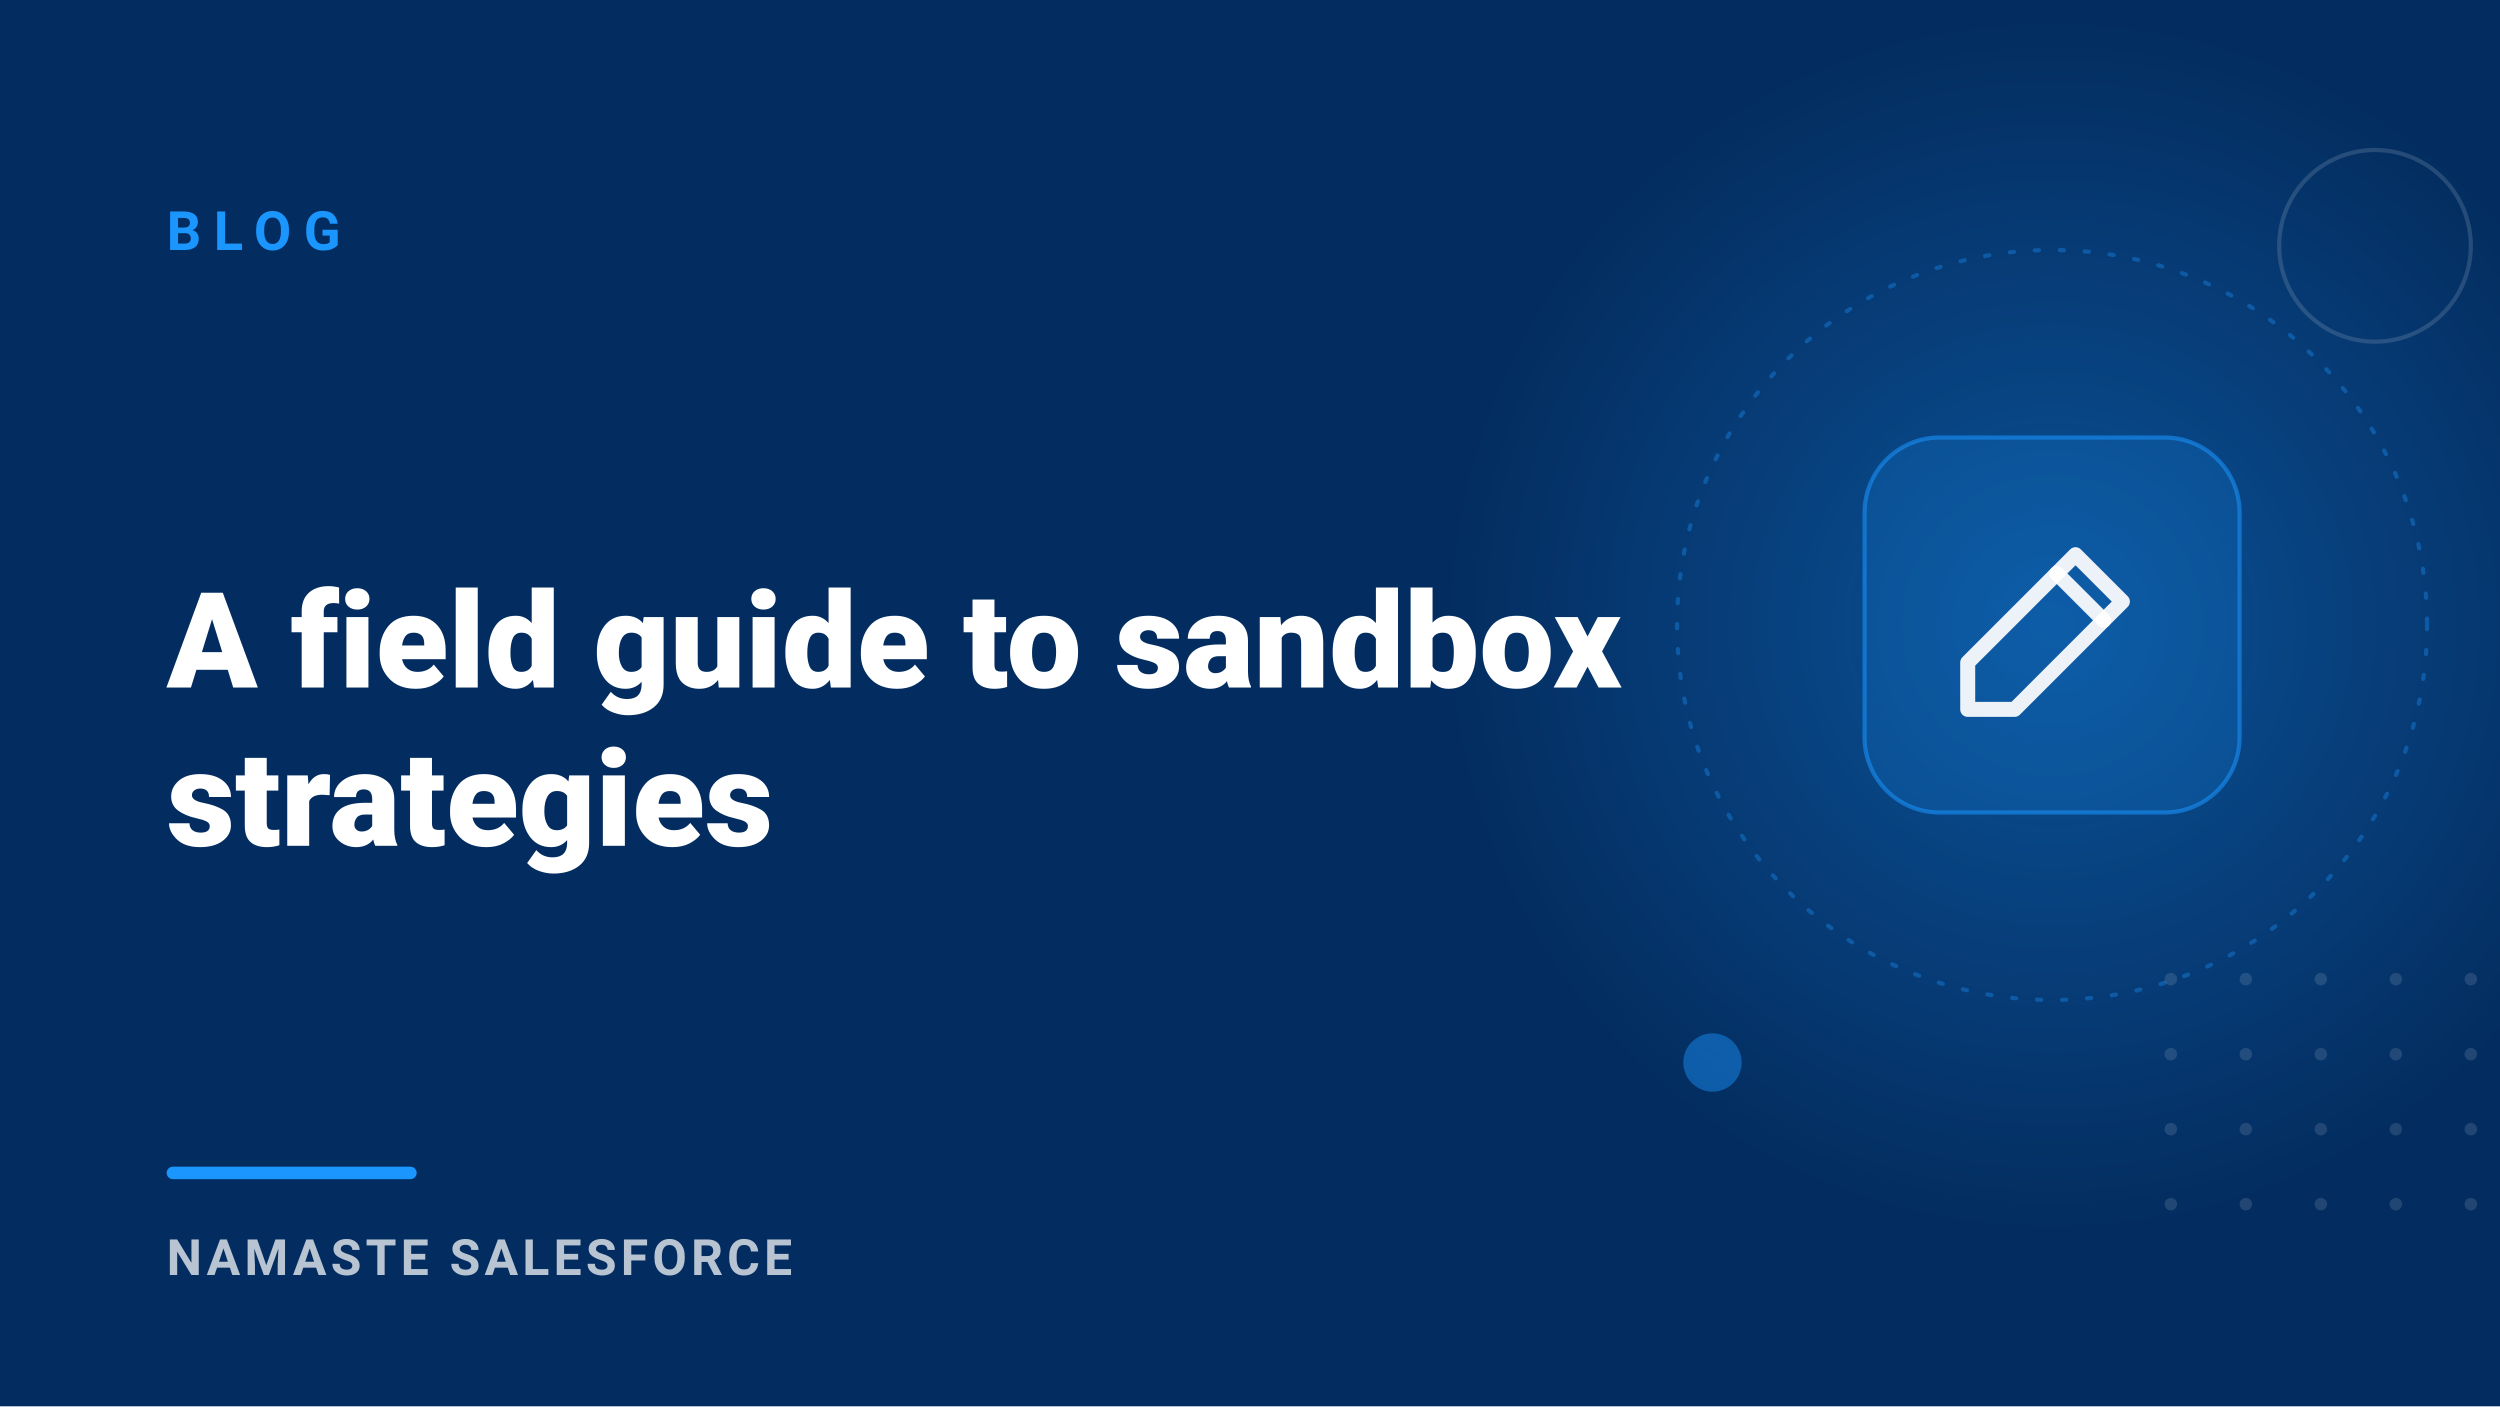
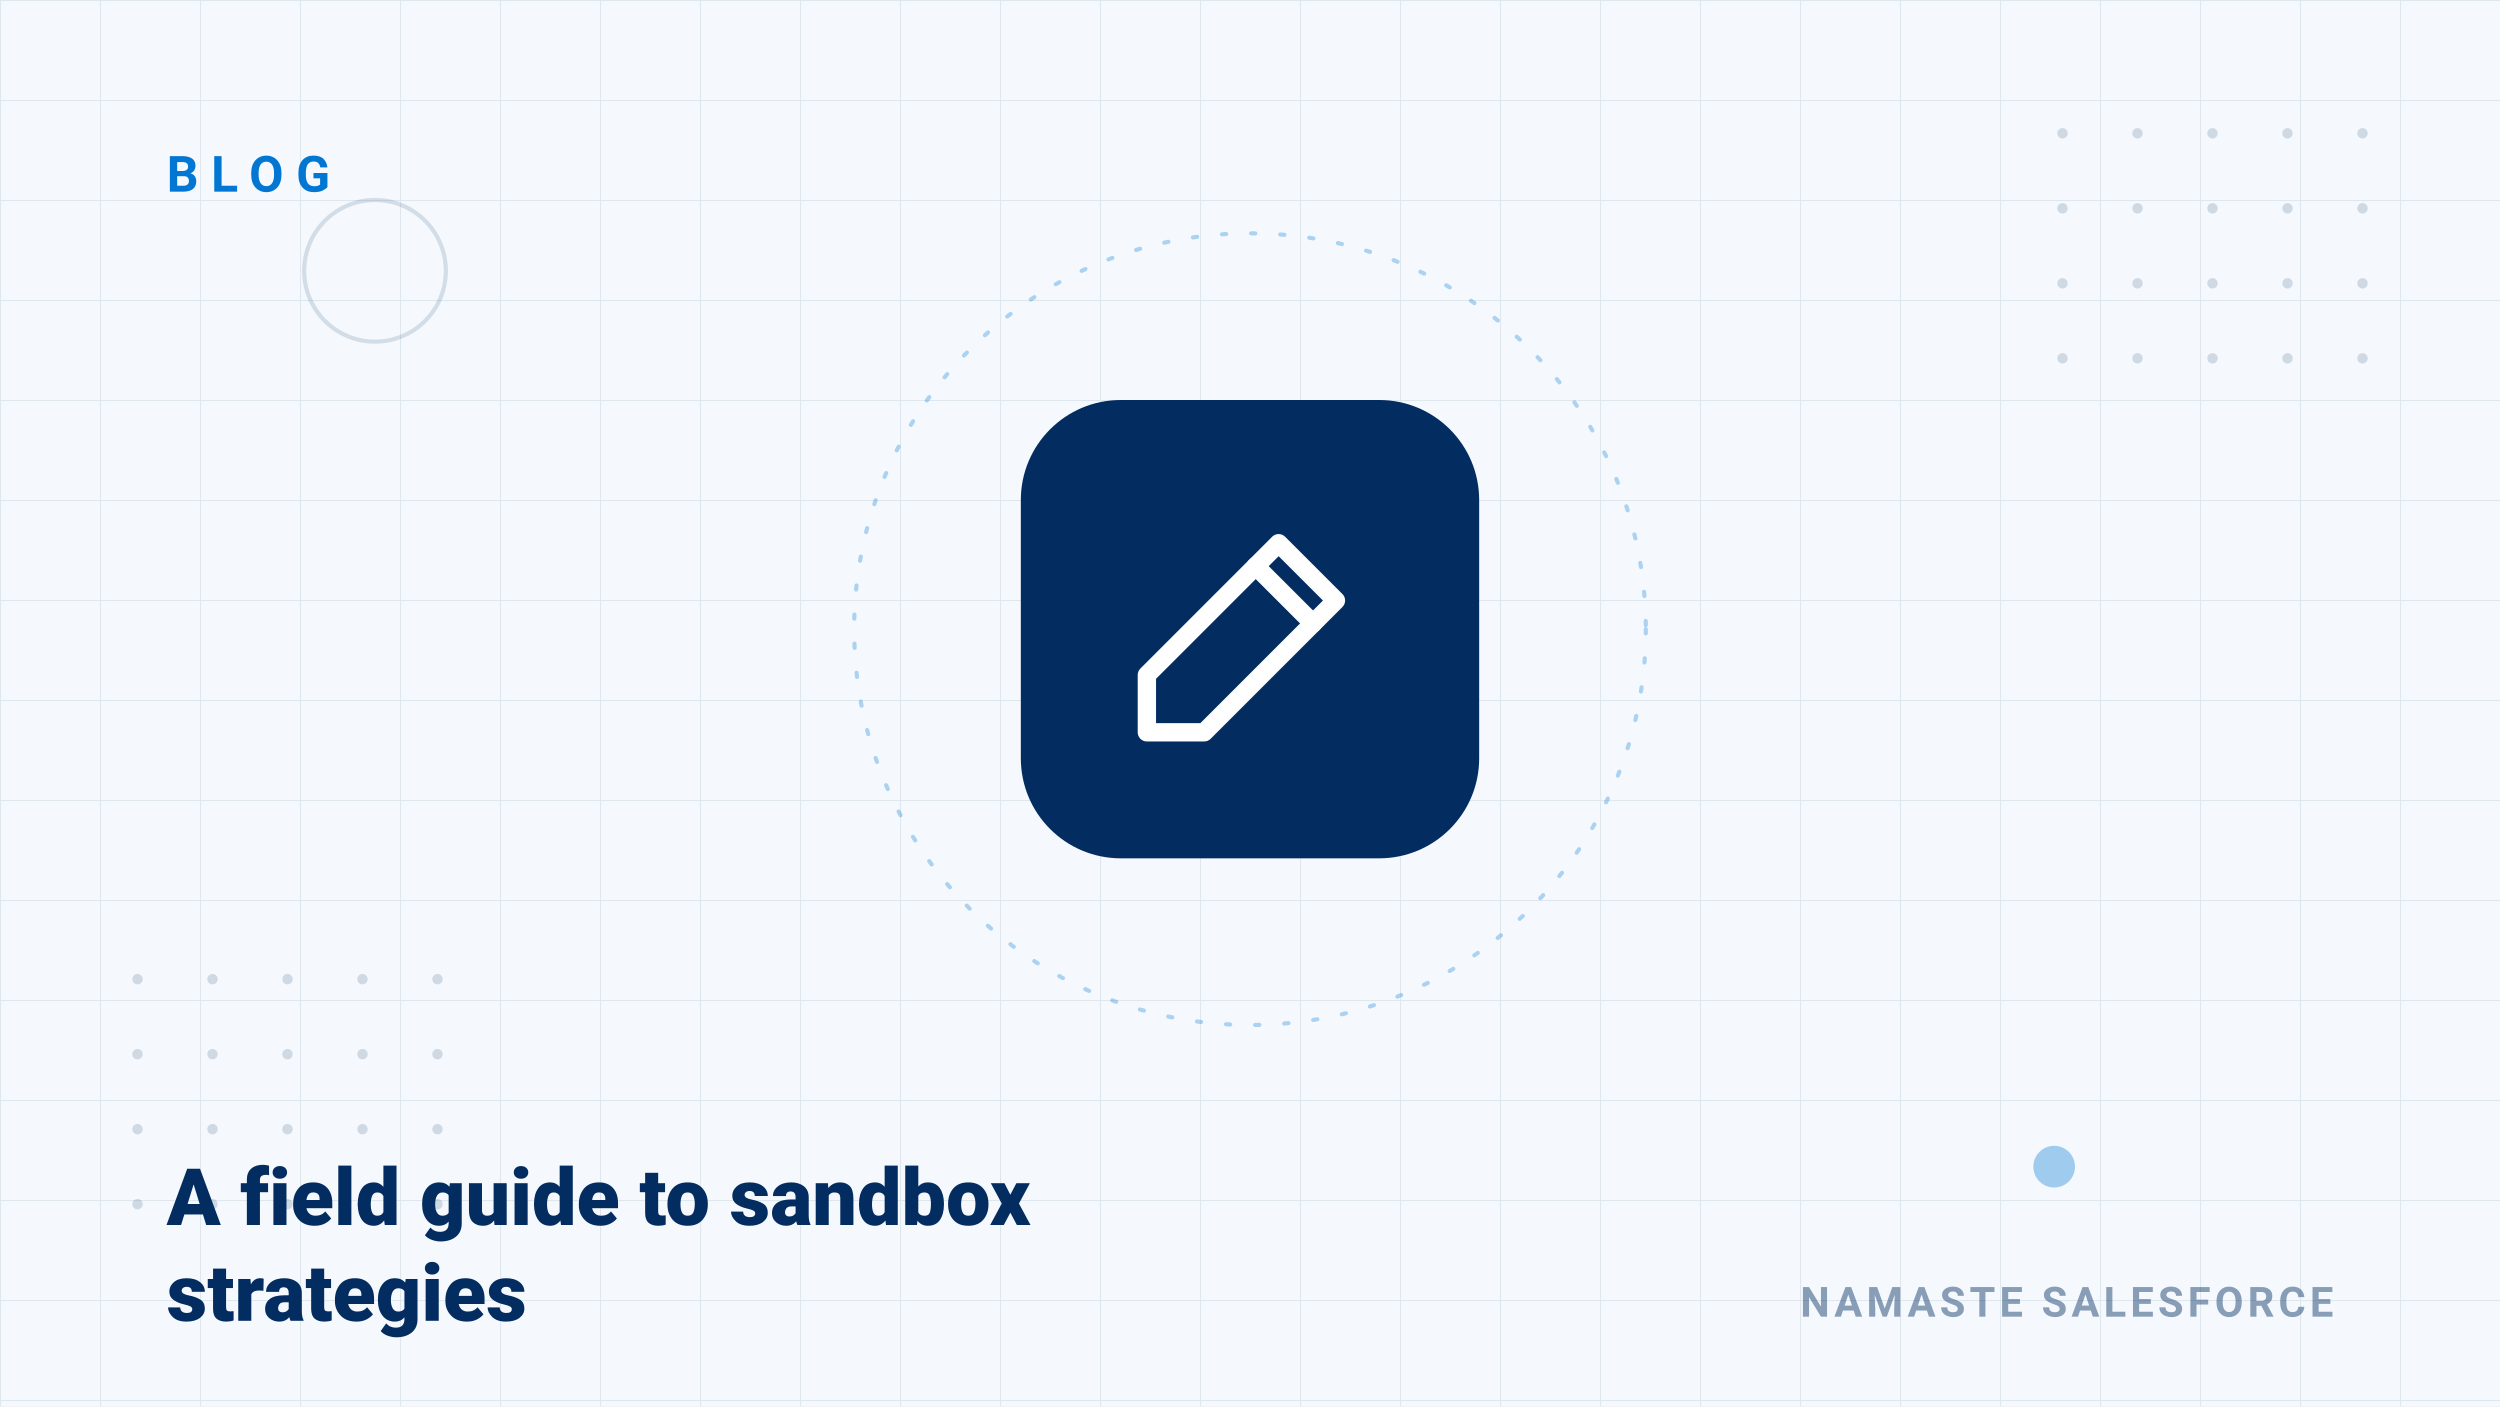
<svg xmlns="http://www.w3.org/2000/svg" viewBox="0 0 1200 675" font-family="Figtree,-apple-system,'Segoe UI',Roboto,sans-serif">
  <defs>
-     <radialGradient id="glow" cx="0.5" cy="0.5" r="0.5">
-       <stop offset="0" stop-color="rgba(27,150,255,0.35)" />
-       <stop offset="1" stop-color="rgba(27,150,255,0)" />
-     </radialGradient>
-     <clipPath id="frame">
-       <rect width="1200" height="675" />
-     </clipPath>
+     <pattern id="lgrid" width="48" height="48" patternUnits="userSpaceOnUse">
+       <path d="M48 0H0v48" fill="none" stroke="rgba(3,45,96,0.09)" />
+     </pattern>
  </defs>
-   <rect width="1200" height="675" fill="#032d60" />
-   <g clip-path="url(#frame)">
-     <circle cx="985" cy="300" r="290" fill="url(#glow)" />
-     <circle cx="985" cy="300" r="180" fill="none" stroke="rgba(27,150,255,0.35)" stroke-width="2" stroke-dasharray="2 10" stroke-linecap="round" />
-     <circle cx="1140" cy="118" r="46" fill="none" stroke="rgba(255,255,255,0.14)" stroke-width="2" />
-     <circle cx="822" cy="510" r="14" fill="rgba(27,150,255,0.45)" />
-     <g fill="rgba(255,255,255,0.12)" transform="translate(1042,470)">
-       <circle cx="0" cy="0" r="3" />
-       <circle cx="0" cy="36" r="3" />
-       <circle cx="0" cy="72" r="3" />
-       <circle cx="0" cy="108" r="3" />
-       <circle cx="36" cy="0" r="3" />
-       <circle cx="36" cy="36" r="3" />
-       <circle cx="36" cy="72" r="3" />
-       <circle cx="36" cy="108" r="3" />
-       <circle cx="72" cy="0" r="3" />
-       <circle cx="72" cy="36" r="3" />
-       <circle cx="72" cy="72" r="3" />
-       <circle cx="72" cy="108" r="3" />
-       <circle cx="108" cy="0" r="3" />
-       <circle cx="108" cy="36" r="3" />
-       <circle cx="108" cy="72" r="3" />
-       <circle cx="108" cy="108" r="3" />
-       <circle cx="144" cy="0" r="3" />
-       <circle cx="144" cy="36" r="3" />
-       <circle cx="144" cy="72" r="3" />
-       <circle cx="144" cy="108" r="3" />
-     </g>
-     <rect x="895" y="210" width="180" height="180" rx="36" fill="rgba(27,150,255,0.16)" stroke="rgba(27,150,255,0.55)" stroke-width="2" />
-     <g transform="translate(931,246) scale(4.5)" fill="none" stroke="rgba(255,255,255,0.92)" stroke-width="1.6" stroke-linecap="round" stroke-linejoin="round">
-       <path d="M14.5 4.5 19.5 9.5 8 21H3v-5L14.5 4.5z" />
-       <path d="m12.5 6.5 5 5" />
-     </g>
+   <rect width="1200" height="675" fill="#f5f9fd" />
+   <rect width="1200" height="675" fill="url(#lgrid)" />
+   <g fill="rgba(3,45,96,0.16)" transform="translate(990,64)">
+     <circle cx="0" cy="0" r="2.5" />
+     <circle cx="0" cy="36" r="2.5" />
+     <circle cx="0" cy="72" r="2.5" />
+     <circle cx="0" cy="108" r="2.5" />
+     <circle cx="36" cy="0" r="2.5" />
+     <circle cx="36" cy="36" r="2.5" />
+     <circle cx="36" cy="72" r="2.5" />
+     <circle cx="36" cy="108" r="2.5" />
+     <circle cx="72" cy="0" r="2.5" />
+     <circle cx="72" cy="36" r="2.5" />
+     <circle cx="72" cy="72" r="2.5" />
+     <circle cx="72" cy="108" r="2.5" />
+     <circle cx="108" cy="0" r="2.5" />
+     <circle cx="108" cy="36" r="2.5" />
+     <circle cx="108" cy="72" r="2.5" />
+     <circle cx="108" cy="108" r="2.5" />
+     <circle cx="144" cy="0" r="2.5" />
+     <circle cx="144" cy="36" r="2.5" />
+     <circle cx="144" cy="72" r="2.5" />
+     <circle cx="144" cy="108" r="2.5" />
  </g>
-   <text x="80" y="120" font-size="26" font-weight="700" letter-spacing="6" fill="#1b96ff">BLOG</text>
-   <text x="80" y="330" font-size="64" font-weight="800" fill="#ffffff">
+   <g fill="rgba(3,45,96,0.16)" transform="translate(66,470)">
+     <circle cx="0" cy="0" r="2.5" />
+     <circle cx="0" cy="36" r="2.5" />
+     <circle cx="0" cy="72" r="2.5" />
+     <circle cx="0" cy="108" r="2.5" />
+     <circle cx="36" cy="0" r="2.5" />
+     <circle cx="36" cy="36" r="2.5" />
+     <circle cx="36" cy="72" r="2.5" />
+     <circle cx="36" cy="108" r="2.5" />
+     <circle cx="72" cy="0" r="2.5" />
+     <circle cx="72" cy="36" r="2.5" />
+     <circle cx="72" cy="72" r="2.5" />
+     <circle cx="72" cy="108" r="2.5" />
+     <circle cx="108" cy="0" r="2.5" />
+     <circle cx="108" cy="36" r="2.5" />
+     <circle cx="108" cy="72" r="2.5" />
+     <circle cx="108" cy="108" r="2.5" />
+     <circle cx="144" cy="0" r="2.5" />
+     <circle cx="144" cy="36" r="2.5" />
+     <circle cx="144" cy="72" r="2.5" />
+     <circle cx="144" cy="108" r="2.5" />
+   </g>
+   <circle cx="600" cy="302" r="190" fill="none" stroke="rgba(1,118,211,0.30)" stroke-width="2" stroke-dasharray="2 12" stroke-linecap="round" />
+   <circle cx="986" cy="560" r="10" fill="rgba(1,118,211,0.35)" />
+   <circle cx="180" cy="130" r="34" fill="none" stroke="rgba(3,45,96,0.14)" stroke-width="2" />
+   <rect x="490" y="192" width="220" height="220" rx="48" fill="#032d60" />
+   <g transform="translate(534,236) scale(5.5)" fill="none" stroke="#ffffff" stroke-width="1.6" stroke-linecap="round" stroke-linejoin="round">
+     <path d="M14.5 4.5 19.5 9.5 8 21H3v-5L14.5 4.5z" />
+     <path d="m12.5 6.5 5 5" />
+   </g>
+   <text x="80" y="92" font-size="24" font-weight="700" letter-spacing="6" fill="#0176d3">BLOG</text>
+   <text x="80" y="588" font-size="38" font-weight="800" fill="#032d60">
    <tspan x="80" dy="0">A field guide to sandbox</tspan>
-     <tspan x="80" dy="76">strategies</tspan>
+     <tspan x="80" dy="46">strategies</tspan>
  </text>
-   <rect x="80" y="560" width="120" height="6" rx="3" fill="#1b96ff" />
-   <text x="80" y="612" font-size="24" font-weight="600" letter-spacing="2" fill="rgba(244,246,248,0.75)">NAMASTE SALESFORCE</text>
+   <text x="1120" y="632" font-size="20" font-weight="600" letter-spacing="2" fill="rgba(3,45,96,0.45)" text-anchor="end">NAMASTE SALESFORCE</text>
</svg>
